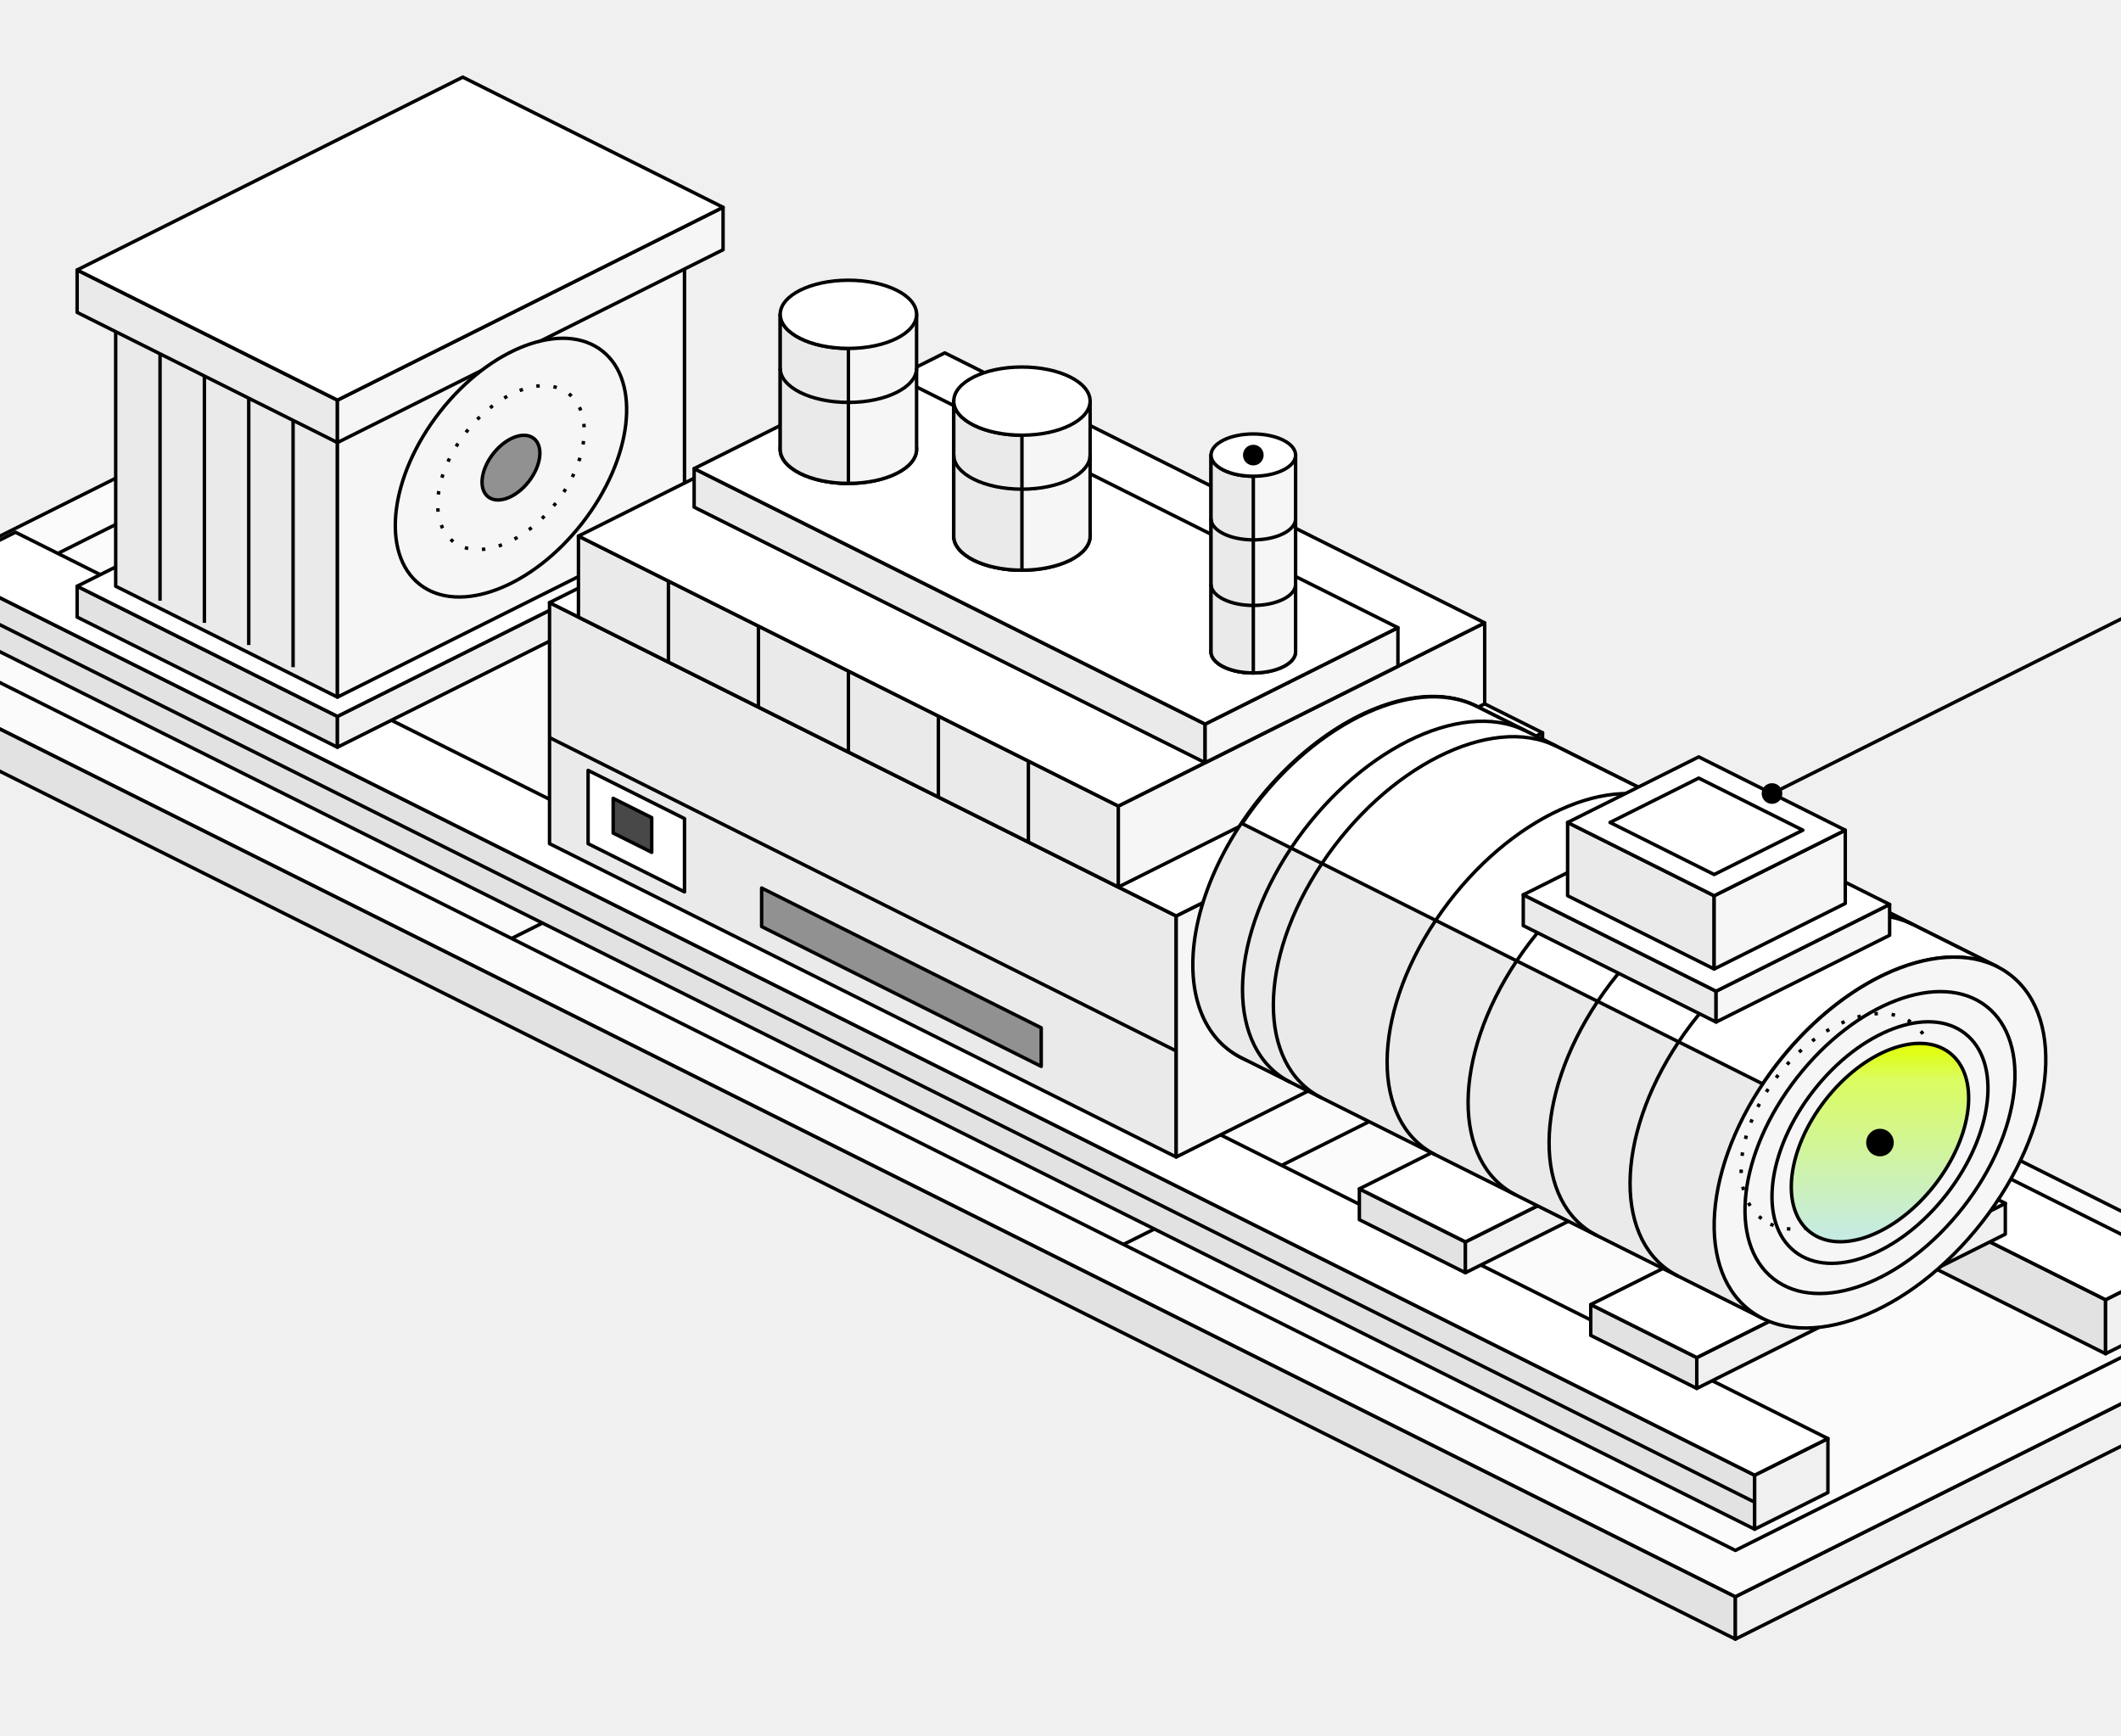
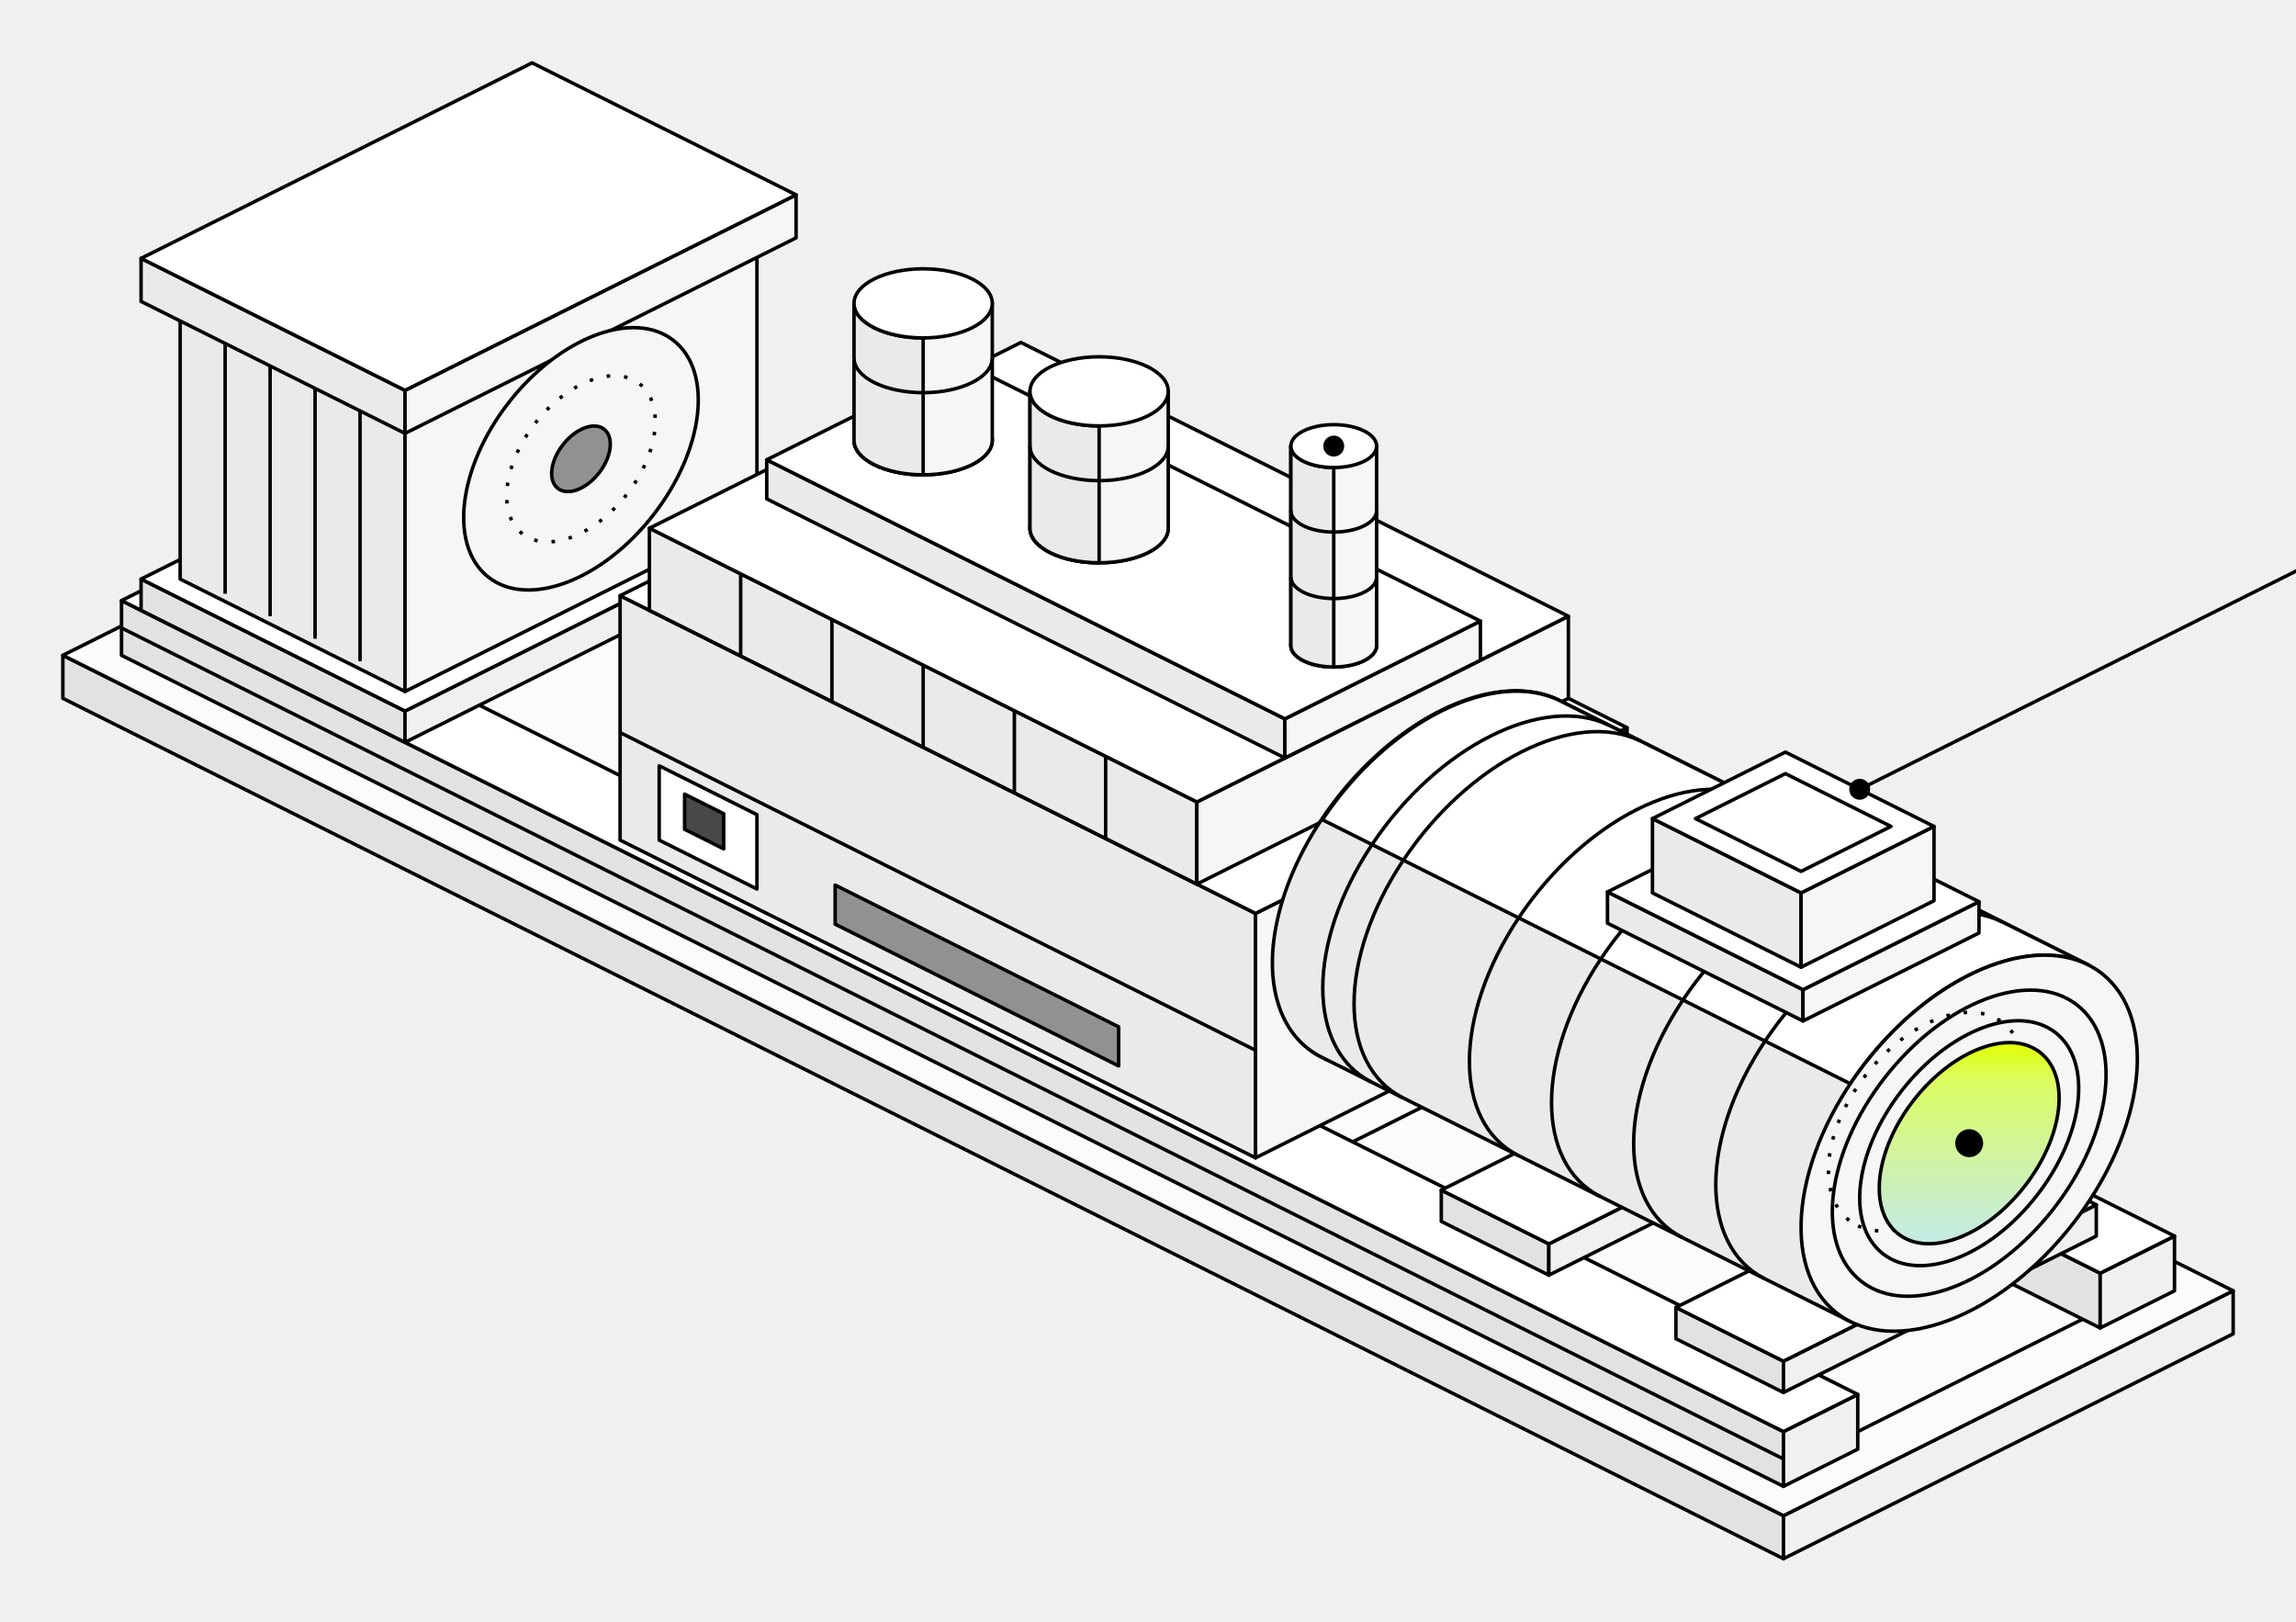
- <svg class="cf-iso" style="--vb-w:616; --iso-travel: 15.4" viewBox="-128 8 616 504" fill="none" aria-hidden="true">
+ <svg class="cf-iso" style="--vb-w:657.6; --iso-travel: 16.44" viewBox="-146 12.4 657.6 464.4" fill="none" aria-hidden="true">
  <defs>
    <linearGradient id="cf-ex-01" x1="395.3" y1="357.52" x2="531.5" y2="251.18" gradientUnits="userSpaceOnUse">
      <stop stop-color="#E1FF00" />
      <stop offset="0.061" stop-color="#DBFC60" />
      <stop offset="0.32" stop-color="#C5EBE2" />
      <stop offset="1" stop-color="#CFCFCF" />
    </linearGradient>
  </defs>
  <g class="cf-iso__scene" stroke="#000" stroke-linejoin="round">
    <g class="cf-iso__form" data-stage="0">
-       <path d="M-184 191.68 376 471.68 376 484 -184 204Z" fill="#E2E2E2" />
-       <path d="M544 387.68 376 471.68 376 484 544 400Z" fill="#F0F0F0" />
-       <path d="M-16 107.68 544 387.68 376 471.68 -184 191.68Z" fill="#FBFBFB" />
-       <path d="M-16 121.12 517.12 387.68 376 458.24 -157.12 191.68Z" />
-       <path d="M161.71 209.97 20.59 280.53" />
-       <path d="M339.41 298.83 198.29 369.39" />
-       <path d="M-42.88 122.24 483.52 385.44 483.52 401.12 -42.88 137.92Z" fill="#E2E2E2" />
-       <path d="M504.8 374.8 483.52 385.44 483.52 401.12 504.8 390.48Z" fill="#F0F0F0" />
-       <path d="M-21.6 111.6 504.8 374.8 483.52 385.44 -42.88 122.24Z" fill="#FFFFFF" />
-       <path d="M-144.8 173.2 381.6 436.4 381.6 452.08 -144.8 188.88Z" fill="#E2E2E2" />
-       <path d="M402.88 425.76 381.6 436.4 381.6 452.08 402.88 441.44Z" fill="#F0F0F0" />
-       <path d="M-123.52 162.56 402.88 425.76 381.6 436.4 -144.8 173.2Z" fill="#FFFFFF" />
-       <path d="M-144.8 181.04 381.6 444.24" />
+       <path d="M-128 200.08 364.8 446.48 364.8 458.8 -128 212.4Z" fill="#E2E2E2" />
+       <path d="M493.6 382.08 364.8 446.48 364.8 458.8 493.6 394.4Z" fill="#F0F0F0" />
+       <path d="M0.8 135.68 493.6 382.08 364.8 446.48 -128 200.08Z" fill="#FBFBFB" />
+       <path d="M0.8 149.12 466.72 382.08 364.8 433.04 -101.12 200.08Z" />
+       <path d="M156.11 226.77 54.19 277.73" />
+       <path d="M311.41 304.43 209.49 355.39" />
+       <path d="M-20.48 139.04 455.52 377.04 455.52 392.72 -20.48 154.72Z" fill="#E2E2E2" />
+       <path d="M476.8 366.4 455.52 377.04 455.52 392.72 476.8 382.08Z" fill="#F0F0F0" />
+       <path d="M0.8 128.4 476.8 366.4 455.52 377.04 -20.48 139.04Z" fill="#FFFFFF" />
+       <path d="M-111.2 184.4 364.8 422.4 364.8 438.08 -111.2 200.08Z" fill="#E2E2E2" />
+       <path d="M386.08 411.76 364.8 422.4 364.8 438.08 386.08 427.44Z" fill="#F0F0F0" />
+       <path d="M-89.92 173.76 386.08 411.76 364.8 422.4 -111.2 184.4Z" fill="#FFFFFF" />
+       <path d="M-111.2 192.24 364.8 430.24" />
    </g>
    <g class="cf-iso__form" data-stage="1">
      <path d="M-105.6 178.24 -30 216.04 -30 225 -105.6 187.2Z" fill="#E2E2E2" />
      <path d="M82 160.04 -30 216.04 -30 225 82 169Z" fill="#F0F0F0" />
      <path d="M6.4 122.24 82 160.04 -30 216.04 -105.6 178.24Z" fill="#FFFFFF" />
      <path d="M-94.4 98.72 -30 130.92 -30 210.44 -94.4 178.24Z" fill="#EAEAEA" />
      <path d="M70.8 80.52 -30 130.92 -30 210.44 70.8 160.04Z" fill="#F6F6F6" />
      <path d="M6.4 48.32 70.8 80.52 -30 130.92 -94.4 98.72Z" fill="#FFFFFF" />
      <path d="M-81.52 182.44 -81.52 107.4" />
      <path d="M-68.64 188.88 -68.64 113.84" />
      <path d="M-55.76 195.32 -55.76 120.28" />
      <path d="M-42.88 201.76 -42.88 126.72" />
      <path d="M-105.6 86.4 -30 124.2 -30 136.52 -105.6 98.72Z" fill="#EAEAEA" />
      <path d="M82 68.2 -30 124.2 -30 136.52 82 80.52Z" fill="#F6F6F6" />
      <path d="M6.4 30.4 82 68.2 -30 124.2 -105.6 86.4Z" fill="#FFFFFF" />
      <ellipse cx="20.4" cy="143.8" rx="43.03" ry="26.23" transform="rotate(127.98 20.4 143.8)" fill="#F6F6F6" />
      <ellipse cx="20.4" cy="143.8" rx="10.76" ry="6.56" transform="rotate(127.98 20.4 143.8)" fill="#919191" />
      <path d="M31.6 183 213.6 274 213.6 344 31.6 253Z" fill="#EAEAEA" />
      <path d="M320 220.8 213.6 274 213.6 344 320 290.8Z" fill="#F6F6F6" />
      <path d="M138 129.8 320 220.8 213.6 274 31.6 183Z" fill="#FFFFFF" />
      <path d="M31.6 222.2 213.6 313.2" />
      <path d="M42.8 253 70.8 267 70.8 245.72 42.8 231.72Z" fill="#FFFFFF" />
      <path d="M50.08 249.92 61.28 255.52 61.28 245.44 50.08 239.84Z" fill="#484848" />
      <path d="M93.2 277.08 174.4 317.68 174.4 306.48 93.2 265.88Z" fill="#919191" />
      <path d="M40 163.68 196.8 242.08 196.8 265.6 40 187.2Z" fill="#EAEAEA" />
      <path d="M303.2 188.88 196.8 242.08 196.8 265.6 303.2 212.4Z" fill="#F6F6F6" />
      <path d="M146.4 110.48 303.2 188.88 196.8 242.08 40 163.68Z" fill="#FFFFFF" />
      <path d="M66.13 200.27 66.13 176.75" />
      <path d="M92.27 213.33 92.27 189.81" />
      <path d="M118.4 226.4 118.4 202.88" />
      <path d="M144.53 239.47 144.53 215.95" />
      <path d="M170.67 252.53 170.67 229.01" />
      <path d="M73.6 144.08 222 218.28 222 229.48 73.6 155.28Z" fill="#EAEAEA" />
      <path d="M278 190.28 222 218.28 222 229.48 278 201.48Z" fill="#F6F6F6" />
      <path d="M129.6 116.08 278 190.28 222 218.28 73.6 144.08Z" fill="#FFFFFF" />
      <ellipse cx="118.4" cy="138.48" rx="19.8" ry="9.9" fill="#F6F6F6" />
      <path d="M98.6 138.48 98.6 99.28 138.2 99.28 138.2 138.48A19.8 9.9 0 1 1 98.6 138.48Z" fill="#F6F6F6" />
      <path d="M118.4 148.38A19.8 9.9 0 0 1 98.6 138.48L98.6 99.28A19.8 9.9 0 0 0 118.4 109.18Z" fill="#EAEAEA" />
      <ellipse cx="118.4" cy="99.28" rx="19.8" ry="9.9" fill="#FFFFFF" />
      <path d="M138.2 114.96A19.8 9.9 0 0 1 98.6 114.96" />
      <ellipse cx="168.8" cy="163.68" rx="19.8" ry="9.9" fill="#F6F6F6" />
      <path d="M149 163.68 149 124.48 188.6 124.48 188.6 163.68A19.8 9.9 0 1 1 149 163.68Z" fill="#F6F6F6" />
      <path d="M168.8 173.58A19.8 9.9 0 0 1 149 163.68L149 124.48A19.8 9.9 0 0 0 168.8 134.38Z" fill="#EAEAEA" />
      <ellipse cx="168.8" cy="124.48" rx="19.8" ry="9.9" fill="#FFFFFF" />
      <path d="M188.6 140.16A19.8 9.9 0 0 1 149 140.16" />
      <ellipse cx="236" cy="197.28" rx="12.28" ry="6.14" fill="#F6F6F6" />
      <path d="M223.72 197.28 223.72 140.16 248.28 140.16 248.28 197.28A12.28 6.14 0 1 1 223.72 197.28Z" fill="#F6F6F6" />
      <path d="M236 203.42A12.28 6.14 0 0 1 223.72 197.28L223.72 140.16A12.28 6.14 0 0 0 236 146.3Z" fill="#EAEAEA" />
      <ellipse cx="236" cy="140.16" rx="12.28" ry="6.14" fill="#FFFFFF" />
      <path d="M248.28 177.68A12.28 6.14 0 0 1 223.72 177.68" />
      <path d="M248.28 158.64A12.28 6.14 0 0 1 223.72 158.64" />
    </g>
    <g class="cf-iso__form" data-stage="2">
      <path d="M266.8 353.24 297.6 368.64 297.6 377.6 266.8 362.2Z" fill="#E2E2E2" />
      <path d="M387.2 323.84 297.6 368.64 297.6 377.6 387.2 332.8Z" fill="#F0F0F0" />
      <path d="M356.4 308.44 387.2 323.84 297.6 368.64 266.8 353.24Z" fill="#FFFFFF" />
      <path d="M334 386.84 364.8 402.24 364.8 411.2 334 395.8Z" fill="#E2E2E2" />
      <path d="M454.4 357.44 364.8 402.24 364.8 411.2 454.4 366.4Z" fill="#F0F0F0" />
      <path d="M423.6 342.04 454.4 357.44 364.8 402.24 334 386.84Z" fill="#FFFFFF" />
      <ellipse cx="266.8" cy="264.2" rx="61.68" ry="37.6" transform="rotate(127.98 266.8 264.2)" fill="#EAEAEA" />
      <path d="M300.85 213.12 452.05 288.72 383.95 390.88 232.75 315.28A61.68 37.6 127.98 1 1 300.85 213.12Z" fill="#EAEAEA" />
      <path d="M232.75 247.17A61.68 37.6 127.98 0 1 300.85 213.12L452.05 288.72A61.68 37.6 127.98 0 0 383.95 322.77Z" fill="#FFFFFF" />
      <ellipse cx="418" cy="339.8" rx="61.68" ry="37.6" transform="rotate(127.98 418 339.8)" fill="#F6F6F6" />
      <path d="M246.75 322.28A61.68 37.6 127.98 0 1 314.85 220.12" />
      <path d="M255.71 326.76A61.68 37.6 127.98 0 1 323.81 224.6" />
      <path d="M288.75 343.28A61.68 37.6 127.98 0 1 356.85 241.12" />
      <path d="M312.27 355.04A61.68 37.6 127.98 0 1 380.37 252.88" />
      <path d="M335.79 366.8A61.68 37.6 127.98 0 1 403.89 264.64" />
      <path d="M359.31 378.56A61.68 37.6 127.98 0 1 427.41 276.4" />
    </g>
    <g class="cf-iso__form" data-stage="3">
      <path d="M314.4 267.84 370.4 295.84 370.4 304.8 314.4 276.8Z" fill="#EAEAEA" />
      <path d="M420.8 270.64 370.4 295.84 370.4 304.8 420.8 279.6Z" fill="#F6F6F6" />
      <path d="M364.8 242.64 420.8 270.64 370.4 295.84 314.4 267.84Z" fill="#FFFFFF" />
      <path d="M327.28 246.84 369.84 268.12 369.84 289.4 327.28 268.12Z" fill="#EAEAEA" />
      <path d="M407.92 249.08 369.84 268.12 369.84 289.4 407.92 270.36Z" fill="#F6F6F6" />
      <path d="M365.36 227.8 407.92 249.08 369.84 268.12 327.28 246.84Z" fill="#FFFFFF" />
      <path d="M365.36 233.96 395.6 249.08 369.84 261.96 339.6 246.84Z" />
      <ellipse cx="418" cy="339.8" rx="50.21" ry="30.61" transform="rotate(127.98 418 339.8)" fill="#F6F6F6" />
      <ellipse cx="418" cy="339.8" rx="40.17" ry="24.49" transform="rotate(127.98 418 339.8)" fill="none" />
    </g>
    <g class="cf-iso__ghost" stroke-dasharray="1 4" fill="none">
      <ellipse cx="405.68" cy="333.64" rx="35.86" ry="21.86" transform="rotate(127.98 405.68 333.64)" fill="none" />
    </g>
    <ellipse class="cf-iso__ghost cf-iso__orbit" cx="20.4" cy="143.8" rx="27.25" ry="16.61" transform="rotate(127.98 20.4 143.8)" fill="none" stroke-dasharray="1 4" />
    <ellipse class="cf-iso__light" cx="418" cy="339.8" rx="32.99" ry="20.11" transform="rotate(127.98 418 339.8)" fill="url(#cf-ex-01)" />
-     <line class="cf-iso__trace" x1="496.4" y1="183.56" x2="386.64" y2="238.44" stroke="#000" pathLength="1" style="--trace-from:0.923" />
+     <line class="cf-iso__trace" x1="521.6" y1="170.96" x2="386.64" y2="238.44" stroke="#000" pathLength="1" style="--trace-from:0.926" />
    <circle class="cf-iso__node" cx="418" cy="339.8" r="4" fill="#000" stroke="none" />
    <circle class="cf-iso__node" cx="236" cy="140.16" r="3" fill="#000" stroke="none" />
    <circle class="cf-iso__node" cx="386.64" cy="238.44" r="3" fill="#000" stroke="none" />
  </g>
</svg>
